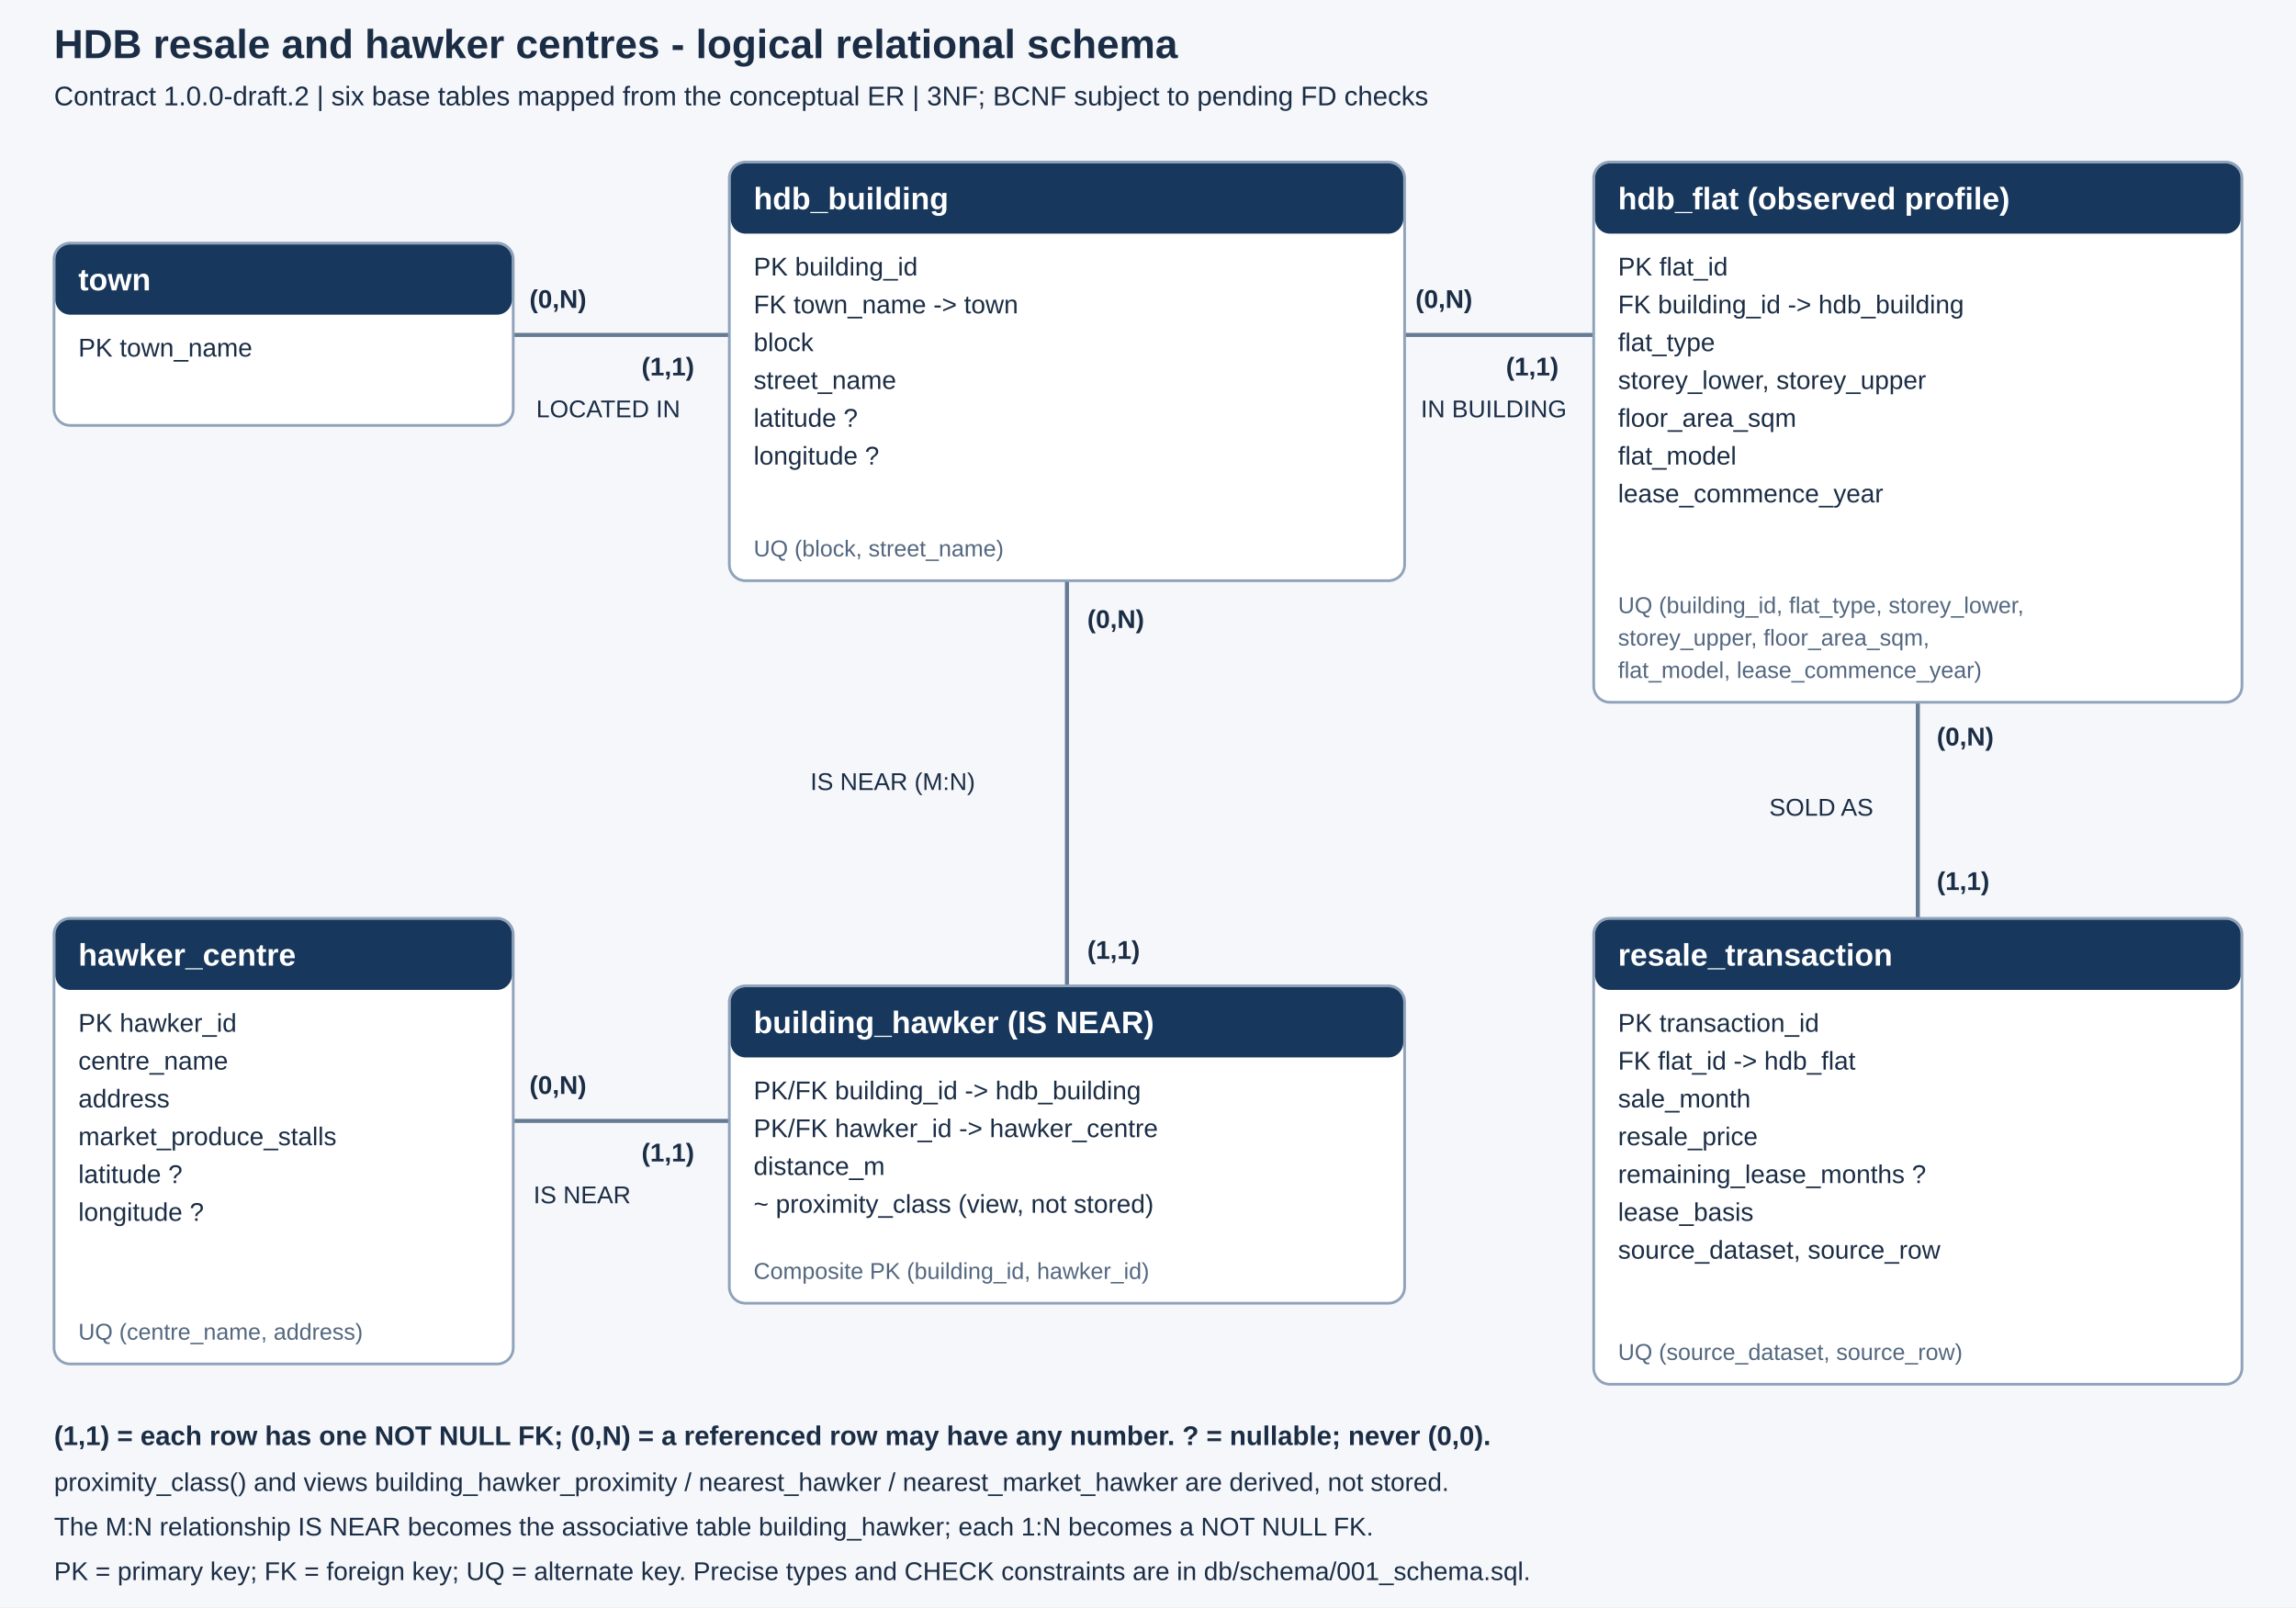
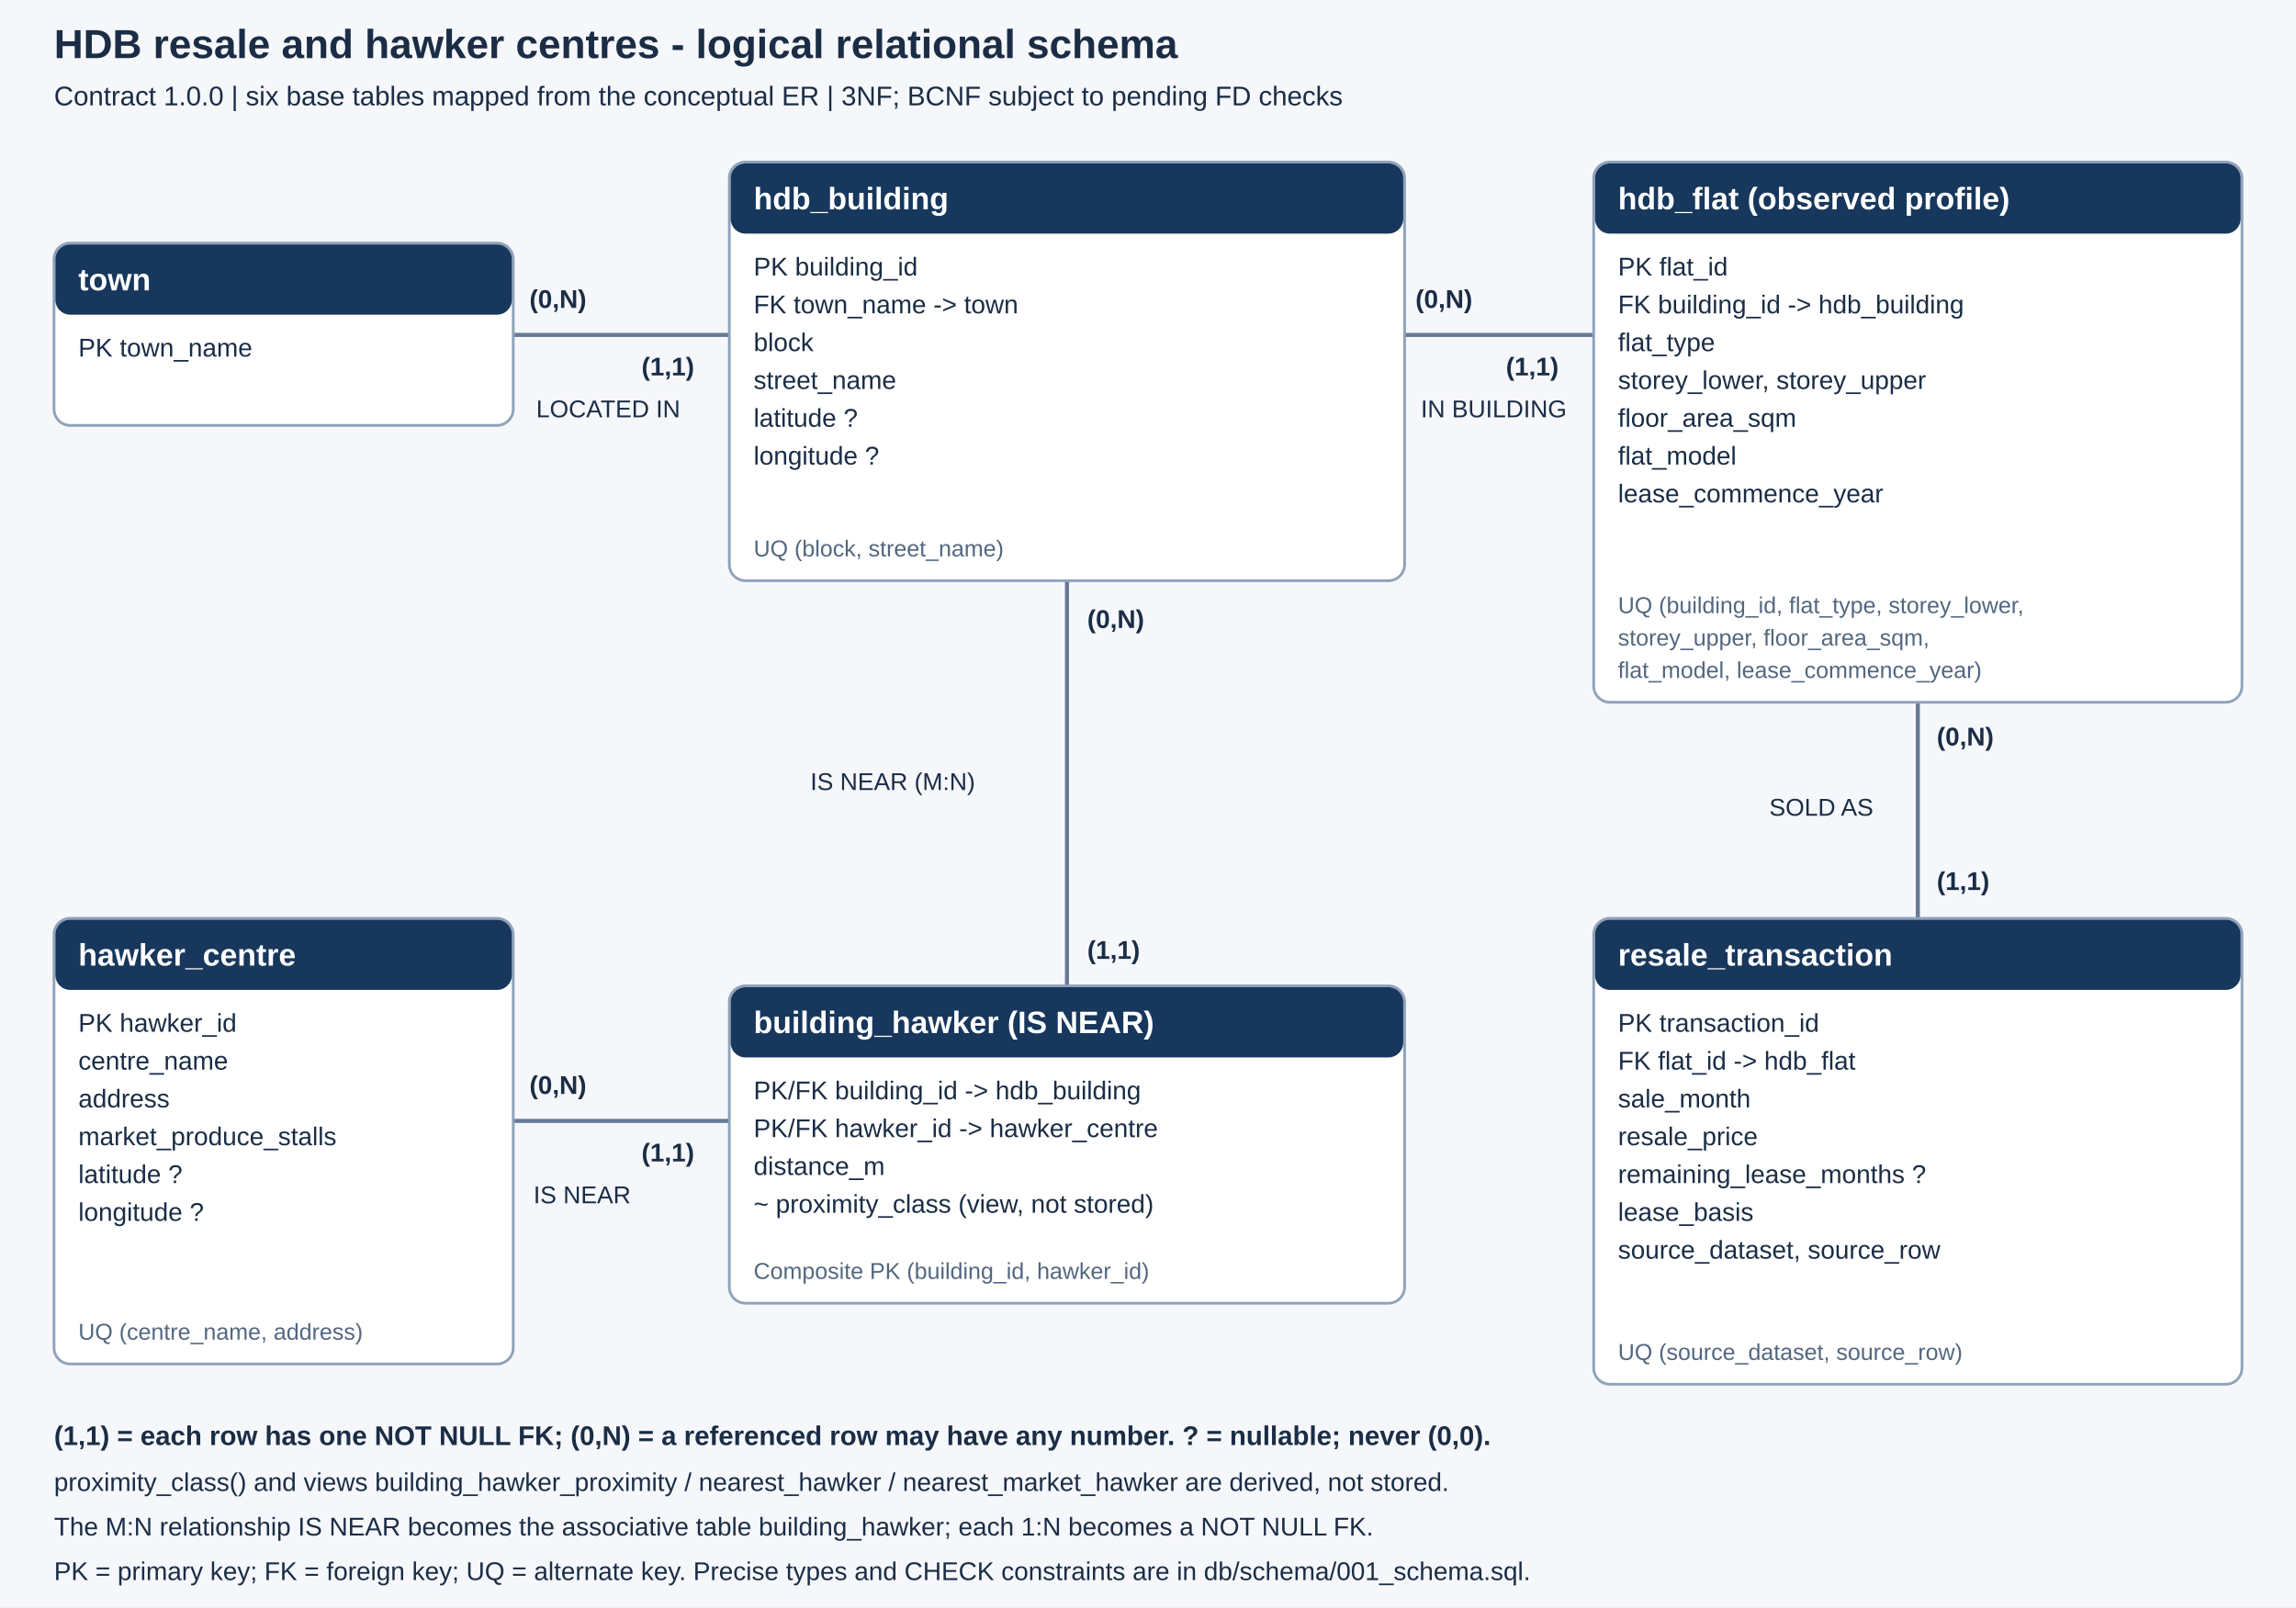
<svg xmlns="http://www.w3.org/2000/svg" width="1700" height="1190" viewBox="0 0 1700 1190" role="img">
  <rect width="100%" height="100%" fill="#f5f7fb" />
  <text x="40" y="43" font-family="Arial,Helvetica,sans-serif" font-size="30" font-weight="700" fill="#1b2d45" text-anchor="start">HDB resale and hawker centres - logical relational schema</text>
-   <text x="40" y="78" font-family="Arial,Helvetica,sans-serif" font-size="20" font-weight="400" fill="#1b2d45" text-anchor="start">Contract 1.0.0-draft.2 | six base tables mapped from the conceptual ER | 3NF; BCNF subject to pending FD checks</text>
+   <text x="40" y="78" font-family="Arial,Helvetica,sans-serif" font-size="20" font-weight="400" fill="#1b2d45" text-anchor="start">Contract 1.0.0 | six base tables mapped from the conceptual ER | 3NF; BCNF subject to pending FD checks</text>
  <polyline points="380,248 540,248" fill="none" stroke="#667a94" stroke-width="3" />
  <text x="392" y="228" font-family="Arial,Helvetica,sans-serif" font-size="19" font-weight="700" fill="#1b2d45" text-anchor="start">(0,N)</text>
  <text x="475" y="278" font-family="Arial,Helvetica,sans-serif" font-size="19" font-weight="700" fill="#1b2d45" text-anchor="start">(1,1)</text>
  <text x="397" y="309" font-family="Arial,Helvetica,sans-serif" font-size="18" font-weight="400" fill="#1b2d45" text-anchor="start">LOCATED IN</text>
  <polyline points="1040,248 1180,248" fill="none" stroke="#667a94" stroke-width="3" />
  <text x="1048" y="228" font-family="Arial,Helvetica,sans-serif" font-size="19" font-weight="700" fill="#1b2d45" text-anchor="start">(0,N)</text>
  <text x="1115" y="278" font-family="Arial,Helvetica,sans-serif" font-size="19" font-weight="700" fill="#1b2d45" text-anchor="start">(1,1)</text>
  <text x="1052" y="309" font-family="Arial,Helvetica,sans-serif" font-size="18" font-weight="400" fill="#1b2d45" text-anchor="start">IN BUILDING</text>
  <polyline points="1420,520 1420,680" fill="none" stroke="#667a94" stroke-width="3" />
  <text x="1434" y="552" font-family="Arial,Helvetica,sans-serif" font-size="19" font-weight="700" fill="#1b2d45" text-anchor="start">(0,N)</text>
  <text x="1434" y="659" font-family="Arial,Helvetica,sans-serif" font-size="19" font-weight="700" fill="#1b2d45" text-anchor="start">(1,1)</text>
  <text x="1310" y="604" font-family="Arial,Helvetica,sans-serif" font-size="18" font-weight="400" fill="#1b2d45" text-anchor="start">SOLD AS</text>
  <polyline points="790,430 790,730" fill="none" stroke="#667a94" stroke-width="3" />
  <text x="805" y="465" font-family="Arial,Helvetica,sans-serif" font-size="19" font-weight="700" fill="#1b2d45" text-anchor="start">(0,N)</text>
  <text x="805" y="710" font-family="Arial,Helvetica,sans-serif" font-size="19" font-weight="700" fill="#1b2d45" text-anchor="start">(1,1)</text>
  <text x="600" y="585" font-family="Arial,Helvetica,sans-serif" font-size="18" font-weight="400" fill="#1b2d45" text-anchor="start">IS NEAR (M:N)</text>
  <polyline points="380,830 540,830" fill="none" stroke="#667a94" stroke-width="3" />
  <text x="392" y="810" font-family="Arial,Helvetica,sans-serif" font-size="19" font-weight="700" fill="#1b2d45" text-anchor="start">(0,N)</text>
  <text x="475" y="860" font-family="Arial,Helvetica,sans-serif" font-size="19" font-weight="700" fill="#1b2d45" text-anchor="start">(1,1)</text>
  <text x="395" y="891" font-family="Arial,Helvetica,sans-serif" font-size="18" font-weight="400" fill="#1b2d45" text-anchor="start">IS NEAR</text>
  <rect x="40" y="180" width="340" height="135" rx="12" fill="white" stroke="#8fa2ba" stroke-width="2" />
  <rect x="41" y="181" width="338" height="52" rx="11" fill="#17375c" />
  <text x="58" y="215" font-family="Arial,Helvetica,sans-serif" font-size="23" font-weight="700" fill="white" text-anchor="start">town</text>
  <text x="58" y="264" font-family="Arial,Helvetica,sans-serif" font-size="19" font-weight="400" fill="#1b2d45" text-anchor="start">PK town_name</text>
  <rect x="540" y="120" width="500" height="310" rx="12" fill="white" stroke="#8fa2ba" stroke-width="2" />
  <rect x="541" y="121" width="498" height="52" rx="11" fill="#17375c" />
  <text x="558" y="155" font-family="Arial,Helvetica,sans-serif" font-size="23" font-weight="700" fill="white" text-anchor="start">hdb_building</text>
  <text x="558" y="204" font-family="Arial,Helvetica,sans-serif" font-size="19" font-weight="400" fill="#1b2d45" text-anchor="start">PK building_id</text>
  <text x="558" y="232" font-family="Arial,Helvetica,sans-serif" font-size="19" font-weight="400" fill="#1b2d45" text-anchor="start">FK town_name -&gt; town</text>
  <text x="558" y="260" font-family="Arial,Helvetica,sans-serif" font-size="19" font-weight="400" fill="#1b2d45" text-anchor="start">block</text>
  <text x="558" y="288" font-family="Arial,Helvetica,sans-serif" font-size="19" font-weight="400" fill="#1b2d45" text-anchor="start">street_name</text>
  <text x="558" y="316" font-family="Arial,Helvetica,sans-serif" font-size="19" font-weight="400" fill="#1b2d45" text-anchor="start">latitude ?</text>
  <text x="558" y="344" font-family="Arial,Helvetica,sans-serif" font-size="19" font-weight="400" fill="#1b2d45" text-anchor="start">longitude ?</text>
  <text x="558" y="412" font-family="Arial,Helvetica,sans-serif" font-size="17" font-weight="400" fill="#53677f" text-anchor="start">UQ (block, street_name)</text>
  <rect x="1180" y="120" width="480" height="400" rx="12" fill="white" stroke="#8fa2ba" stroke-width="2" />
  <rect x="1181" y="121" width="478" height="52" rx="11" fill="#17375c" />
  <text x="1198" y="155" font-family="Arial,Helvetica,sans-serif" font-size="23" font-weight="700" fill="white" text-anchor="start">hdb_flat (observed profile)</text>
  <text x="1198" y="204" font-family="Arial,Helvetica,sans-serif" font-size="19" font-weight="400" fill="#1b2d45" text-anchor="start">PK flat_id</text>
  <text x="1198" y="232" font-family="Arial,Helvetica,sans-serif" font-size="19" font-weight="400" fill="#1b2d45" text-anchor="start">FK building_id -&gt; hdb_building</text>
  <text x="1198" y="260" font-family="Arial,Helvetica,sans-serif" font-size="19" font-weight="400" fill="#1b2d45" text-anchor="start">flat_type</text>
  <text x="1198" y="288" font-family="Arial,Helvetica,sans-serif" font-size="19" font-weight="400" fill="#1b2d45" text-anchor="start">storey_lower, storey_upper</text>
  <text x="1198" y="316" font-family="Arial,Helvetica,sans-serif" font-size="19" font-weight="400" fill="#1b2d45" text-anchor="start">floor_area_sqm</text>
  <text x="1198" y="344" font-family="Arial,Helvetica,sans-serif" font-size="19" font-weight="400" fill="#1b2d45" text-anchor="start">flat_model</text>
  <text x="1198" y="372" font-family="Arial,Helvetica,sans-serif" font-size="19" font-weight="400" fill="#1b2d45" text-anchor="start">lease_commence_year</text>
  <text x="1198" y="454" font-family="Arial,Helvetica,sans-serif" font-size="17" font-weight="400" fill="#53677f" text-anchor="start">UQ (building_id, flat_type, storey_lower,</text>
  <text x="1198" y="478" font-family="Arial,Helvetica,sans-serif" font-size="17" font-weight="400" fill="#53677f" text-anchor="start">storey_upper, floor_area_sqm,</text>
  <text x="1198" y="502" font-family="Arial,Helvetica,sans-serif" font-size="17" font-weight="400" fill="#53677f" text-anchor="start">flat_model, lease_commence_year)</text>
  <rect x="1180" y="680" width="480" height="345" rx="12" fill="white" stroke="#8fa2ba" stroke-width="2" />
  <rect x="1181" y="681" width="478" height="52" rx="11" fill="#17375c" />
  <text x="1198" y="715" font-family="Arial,Helvetica,sans-serif" font-size="23" font-weight="700" fill="white" text-anchor="start">resale_transaction</text>
  <text x="1198" y="764" font-family="Arial,Helvetica,sans-serif" font-size="19" font-weight="400" fill="#1b2d45" text-anchor="start">PK transaction_id</text>
  <text x="1198" y="792" font-family="Arial,Helvetica,sans-serif" font-size="19" font-weight="400" fill="#1b2d45" text-anchor="start">FK flat_id -&gt; hdb_flat</text>
  <text x="1198" y="820" font-family="Arial,Helvetica,sans-serif" font-size="19" font-weight="400" fill="#1b2d45" text-anchor="start">sale_month</text>
  <text x="1198" y="848" font-family="Arial,Helvetica,sans-serif" font-size="19" font-weight="400" fill="#1b2d45" text-anchor="start">resale_price</text>
  <text x="1198" y="876" font-family="Arial,Helvetica,sans-serif" font-size="19" font-weight="400" fill="#1b2d45" text-anchor="start">remaining_lease_months ?</text>
  <text x="1198" y="904" font-family="Arial,Helvetica,sans-serif" font-size="19" font-weight="400" fill="#1b2d45" text-anchor="start">lease_basis</text>
  <text x="1198" y="932" font-family="Arial,Helvetica,sans-serif" font-size="19" font-weight="400" fill="#1b2d45" text-anchor="start">source_dataset, source_row</text>
  <text x="1198" y="1007" font-family="Arial,Helvetica,sans-serif" font-size="17" font-weight="400" fill="#53677f" text-anchor="start">UQ (source_dataset, source_row)</text>
  <rect x="40" y="680" width="340" height="330" rx="12" fill="white" stroke="#8fa2ba" stroke-width="2" />
  <rect x="41" y="681" width="338" height="52" rx="11" fill="#17375c" />
  <text x="58" y="715" font-family="Arial,Helvetica,sans-serif" font-size="23" font-weight="700" fill="white" text-anchor="start">hawker_centre</text>
  <text x="58" y="764" font-family="Arial,Helvetica,sans-serif" font-size="19" font-weight="400" fill="#1b2d45" text-anchor="start">PK hawker_id</text>
  <text x="58" y="792" font-family="Arial,Helvetica,sans-serif" font-size="19" font-weight="400" fill="#1b2d45" text-anchor="start">centre_name</text>
  <text x="58" y="820" font-family="Arial,Helvetica,sans-serif" font-size="19" font-weight="400" fill="#1b2d45" text-anchor="start">address</text>
  <text x="58" y="848" font-family="Arial,Helvetica,sans-serif" font-size="19" font-weight="400" fill="#1b2d45" text-anchor="start">market_produce_stalls</text>
  <text x="58" y="876" font-family="Arial,Helvetica,sans-serif" font-size="19" font-weight="400" fill="#1b2d45" text-anchor="start">latitude ?</text>
  <text x="58" y="904" font-family="Arial,Helvetica,sans-serif" font-size="19" font-weight="400" fill="#1b2d45" text-anchor="start">longitude ?</text>
  <text x="58" y="992" font-family="Arial,Helvetica,sans-serif" font-size="17" font-weight="400" fill="#53677f" text-anchor="start">UQ (centre_name, address)</text>
  <rect x="540" y="730" width="500" height="235" rx="12" fill="white" stroke="#8fa2ba" stroke-width="2" />
  <rect x="541" y="731" width="498" height="52" rx="11" fill="#17375c" />
  <text x="558" y="765" font-family="Arial,Helvetica,sans-serif" font-size="23" font-weight="700" fill="white" text-anchor="start">building_hawker (IS NEAR)</text>
  <text x="558" y="814" font-family="Arial,Helvetica,sans-serif" font-size="19" font-weight="400" fill="#1b2d45" text-anchor="start">PK/FK building_id -&gt; hdb_building</text>
  <text x="558" y="842" font-family="Arial,Helvetica,sans-serif" font-size="19" font-weight="400" fill="#1b2d45" text-anchor="start">PK/FK hawker_id -&gt; hawker_centre</text>
  <text x="558" y="870" font-family="Arial,Helvetica,sans-serif" font-size="19" font-weight="400" fill="#1b2d45" text-anchor="start">distance_m</text>
  <text x="558" y="898" font-family="Arial,Helvetica,sans-serif" font-size="19" font-weight="400" fill="#1b2d45" text-anchor="start">~ proximity_class (view, not stored)</text>
  <text x="558" y="947" font-family="Arial,Helvetica,sans-serif" font-size="17" font-weight="400" fill="#53677f" text-anchor="start">Composite PK (building_id, hawker_id)</text>
  <text x="40" y="1070" font-family="Arial,Helvetica,sans-serif" font-size="20" font-weight="700" fill="#1b2d45" text-anchor="start">(1,1) = each row has one NOT NULL FK; (0,N) = a referenced row may have any number. ? = nullable; never (0,0).</text>
  <text x="40" y="1104" font-family="Arial,Helvetica,sans-serif" font-size="19" font-weight="400" fill="#1b2d45" text-anchor="start">proximity_class() and views building_hawker_proximity / nearest_hawker / nearest_market_hawker are derived, not stored.</text>
  <text x="40" y="1137" font-family="Arial,Helvetica,sans-serif" font-size="19" font-weight="400" fill="#1b2d45" text-anchor="start">The M:N relationship IS NEAR becomes the associative table building_hawker; each 1:N becomes a NOT NULL FK.</text>
  <text x="40" y="1170" font-family="Arial,Helvetica,sans-serif" font-size="19" font-weight="400" fill="#1b2d45" text-anchor="start">PK = primary key; FK = foreign key; UQ = alternate key. Precise types and CHECK constraints are in db/schema/001_schema.sql.</text>
</svg>
